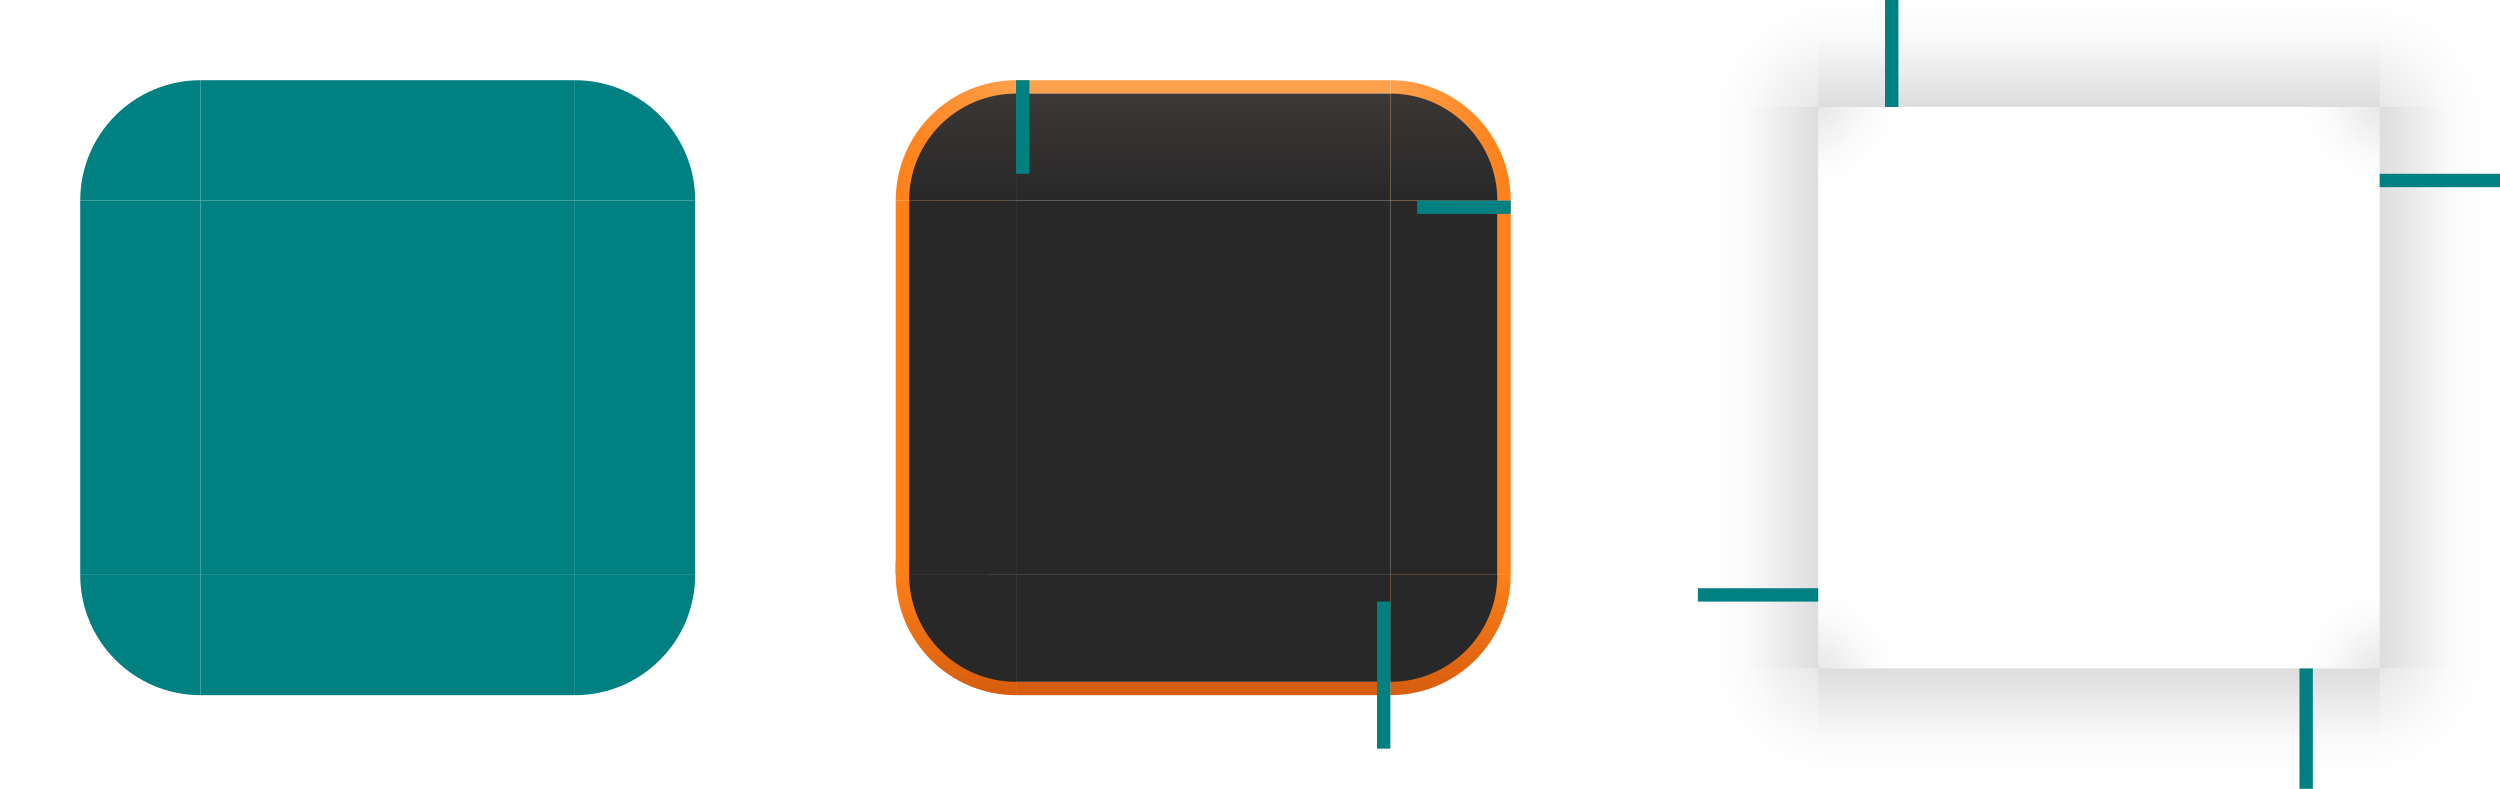
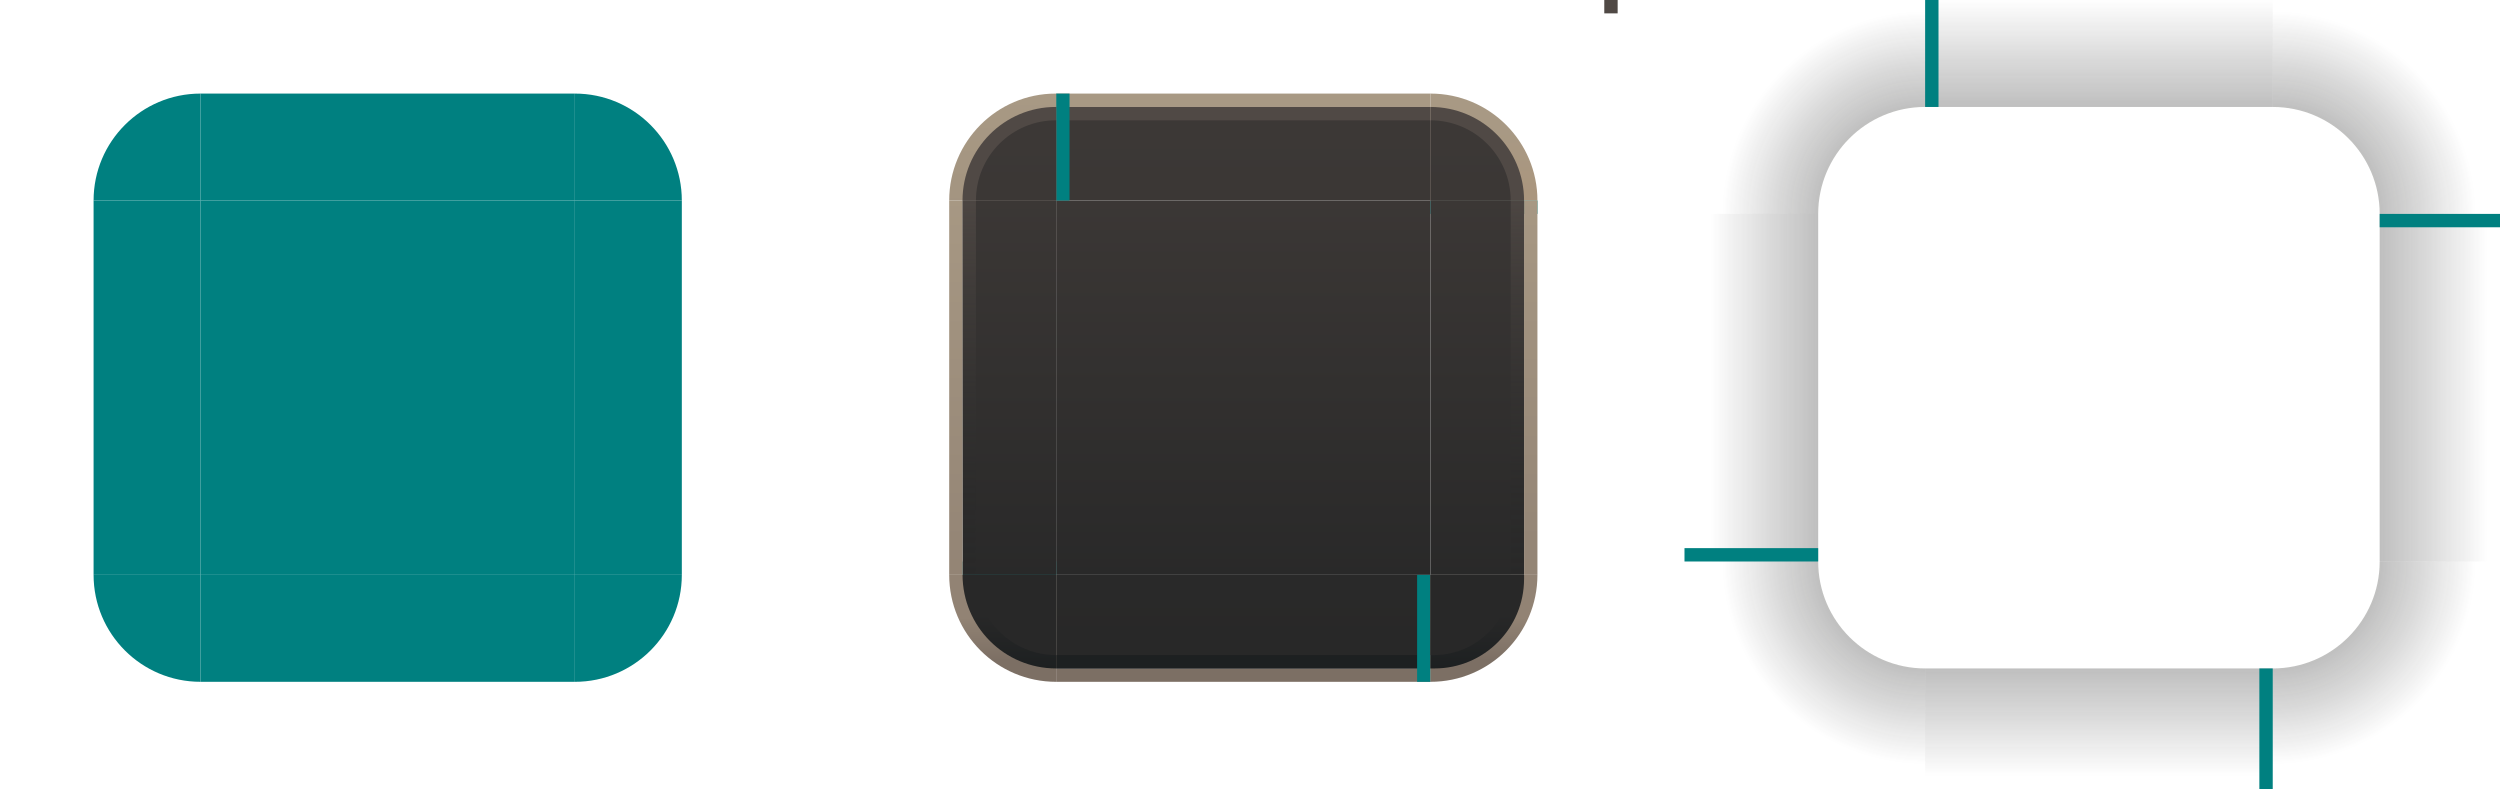
<svg xmlns="http://www.w3.org/2000/svg" xmlns:xlink="http://www.w3.org/1999/xlink" width="187" height="59" viewBox="0 0 187 59" version="1.1" id="svg879">
  <defs id="defs873">
-     <linearGradient id="linearGradient44">
-       <stop style="stop-color:#d65d0e;stop-opacity:1;" offset="0" id="stop45" />
-       <stop style="stop-color:#fe8019;stop-opacity:1;" offset="1" id="stop44" />
+     <linearGradient xlink:href="#linearGradient774" id="linearGradient56" x1="154" y1="23.25" x2="154" y2="9" gradientUnits="userSpaceOnUse" gradientTransform="matrix(1.67306,0,0,1.666667,-103.6513,-6.000002)" />
+     <linearGradient id="linearGradient774">
+       <stop style="stop-color:#928374;stop-opacity:1;" offset="0" id="stop773" />
+       <stop style="stop-color:#a89984;stop-opacity:1;" offset="1" id="stop774" />
    </linearGradient>
-     <linearGradient id="linearGradient42">
-       <stop style="stop-color:#fe8019;stop-opacity:1;" offset="0" id="stop42" />
-       <stop style="stop-color:#fea14c;stop-opacity:1;" offset="1" id="stop43" />
+     <linearGradient xlink:href="#linearGradient788" id="linearGradient2" gradientUnits="userSpaceOnUse" gradientTransform="matrix(2.00959,0,0,2,-154.4673,-10)" x1="152" y1="46" x2="152" y2="10" />
+     <linearGradient id="linearGradient788">
+       <stop style="stop-color:#282828;stop-opacity:1;" offset="0" id="stop787" />
+       <stop style="stop-color:#3c3836;stop-opacity:1;" offset="1" id="stop788" />
    </linearGradient>
-     <linearGradient id="linearGradient29">
-       <stop style="stop-color:#282828;stop-opacity:1;" offset="0" id="stop28" />
-       <stop style="stop-color:#3c3836;stop-opacity:1;" offset="1" id="stop29" />
+     <linearGradient xlink:href="#linearGradient788" id="linearGradient41225" x1="151" y1="47" x2="151" y2="11" gradientUnits="userSpaceOnUse" gradientTransform="matrix(6.999986,0,0,1,-910.9978,-4.833983e-7)" />
+     <linearGradient xlink:href="#linearGradient774" id="linearGradient98" x1="154" y1="47" x2="154" y2="11" gradientUnits="userSpaceOnUse" />
+     <linearGradient xlink:href="#linearGradient5" id="linearGradient6" gradientUnits="userSpaceOnUse" gradientTransform="matrix(1,0,0,0.9999988,-306,6.5831951e-5)" x1="154" y1="47" x2="154" y2="11" />
+     <linearGradient id="linearGradient5">
+       <stop style="stop-color:#1d2021;stop-opacity:0;" offset="0" id="stop5-2" />
+       <stop style="stop-color:#504945;stop-opacity:1;" offset="1" id="stop4" />
    </linearGradient>
-     <linearGradient id="linearGradient23">
-       <stop style="stop-color:#3c3836;stop-opacity:1;" offset="0" id="stop24" />
-       <stop style="stop-color:#282828;stop-opacity:1;" offset="1" id="stop23" />
+     <linearGradient xlink:href="#linearGradient788" id="linearGradient37" x1="127" y1="46" x2="127" y2="10" gradientUnits="userSpaceOnUse" gradientTransform="matrix(1,0,0,3.500001,-2.691925e-6,-25)" />
+     <linearGradient xlink:href="#linearGradient788" id="linearGradient41109" x1="118" y1="47" x2="118" y2="11" gradientUnits="userSpaceOnUse" gradientTransform="matrix(0.875,0,0,0.8749938,-97.25001,1065.145)" />
+     <linearGradient xlink:href="#linearGradient7-2" id="linearGradient10-0" gradientUnits="userSpaceOnUse" x1="153" y1="46" x2="153" y2="10" />
+     <linearGradient id="linearGradient7-2">
+       <stop style="stop-color:#d65d0e;stop-opacity:1;" offset="0" id="stop6-3" />
+       <stop style="stop-color:#a89984;stop-opacity:1;" offset="1" id="stop7-7" />
    </linearGradient>
-     <linearGradient id="linearGradient10">
-       <stop style="stop-color:#000000;stop-opacity:0.12;" offset="0" id="stop8" />
-       <stop style="stop-color:#000000;stop-opacity:0.02;" offset="0.714" id="stop9" />
-       <stop style="stop-color:#000000;stop-opacity:0;" offset="1" id="stop10" />
+     <linearGradient xlink:href="#linearGradient788" id="linearGradient1" gradientUnits="userSpaceOnUse" x1="152" y1="46" x2="152" y2="10" />
+     <linearGradient xlink:href="#linearGradient788" id="linearGradient8" gradientUnits="userSpaceOnUse" gradientTransform="matrix(7,0,0,1,-911,-4.833983e-7)" x1="151" y1="47" x2="151" y2="11" />
+     <linearGradient xlink:href="#linearGradient5" id="linearGradient4" gradientUnits="userSpaceOnUse" x1="154" y1="47" x2="154" y2="11" gradientTransform="translate(-1,9.9861363e-5)" />
+     <linearGradient xlink:href="#linearGradient650" id="linearGradient19" gradientUnits="userSpaceOnUse" x1="-115.8" y1="-47.2" x2="-115.8" y2="-48.4" gradientTransform="matrix(1.666673,0,0,1.666669,76.00069,32.66676)" />
+     <linearGradient id="linearGradient650">
+       <stop style="stop-color:#928374;stop-opacity:1;" offset="0" id="stop649" />
+       <stop style="stop-color:#7c6f64;stop-opacity:1;" offset="1" id="stop650" />
    </linearGradient>
-     <linearGradient id="linearGradient7">
-       <stop style="stop-color:#000000;stop-opacity:0.16;" offset="0" id="stop5" />
-       <stop style="stop-color:#000000;stop-opacity:0.02;" offset="0.714" id="stop6" />
-       <stop style="stop-color:#000000;stop-opacity:0;" offset="1" id="stop7" />
+     <linearGradient xlink:href="#linearGradient12" id="linearGradient13-5" x1="-119" y1="-48" x2="-119" y2="-45.714" gradientUnits="userSpaceOnUse" />
+     <linearGradient id="linearGradient12">
+       <stop style="stop-color:#1d2021;stop-opacity:1;" offset="0" id="stop13" />
+       <stop style="stop-color:#282828;stop-opacity:1;" offset="1" id="stop12" />
    </linearGradient>
-     <linearGradient xlink:href="#linearGradient7" id="linearGradient10172" gradientUnits="userSpaceOnUse" gradientTransform="matrix(2.666659,0,0,0.3809527,-1462.519,-296.3887)" x1="143.5" y1="998.52" x2="147" y2="998.52" />
-     <linearGradient xlink:href="#linearGradient7" id="linearGradient13" x1="191" y1="1088.52" x2="191" y2="1081.52" gradientUnits="userSpaceOnUse" gradientTransform="translate(0,0.9998779)" />
-     <linearGradient xlink:href="#linearGradient7" id="linearGradient15" x1="186" y1="1093.52" x2="179" y2="1093.52" gradientUnits="userSpaceOnUse" gradientTransform="translate(1,4.5820567e-5)" />
-     <radialGradient xlink:href="#linearGradient10" id="radialGradient17" cx="185.417" cy="1089.103" fx="185.417" fy="1089.103" r="3.5" gradientTransform="matrix(-1.204403e-5,-2.000004,2.000006,-1.2043753e-5,-1991.21,1460.367)" gradientUnits="userSpaceOnUse" />
-     <linearGradient xlink:href="#linearGradient29" id="linearGradient24" x1="44" y1="1022.52" x2="44" y2="1014.52" gradientUnits="userSpaceOnUse" />
-     <linearGradient xlink:href="#linearGradient23" id="linearGradient25" x1="-53" y1="-1014.52" x2="-53" y2="-1023.52" gradientUnits="userSpaceOnUse" />
-     <linearGradient xlink:href="#linearGradient42" id="linearGradient43" x1="-62" y1="-1019.02" x2="-53" y2="-1019.02" gradientUnits="userSpaceOnUse" />
-     <linearGradient xlink:href="#linearGradient44" id="linearGradient45" x1="-62" y1="-1019.02" x2="-53" y2="-1019.02" gradientUnits="userSpaceOnUse" />
-     <radialGradient xlink:href="#linearGradient10" id="radialGradient17-8" cx="185.417" cy="1089.103" fx="185.417" fy="1089.103" r="3.5" gradientTransform="matrix(-1.204403e-5,-2.000004,2.000006,-1.2043753e-5,-1991.21,1460.367)" gradientUnits="userSpaceOnUse" />
+     <linearGradient xlink:href="#linearGradient788" id="linearGradient40" x1="119" y1="48" x2="119" y2="12" gradientUnits="userSpaceOnUse" gradientTransform="matrix(1,0,0,3.500011,0,-120.0005)" />
+     <linearGradient xlink:href="#linearGradient650" id="linearGradient648" x1="-117" y1="-46" x2="-117" y2="-48" gradientUnits="userSpaceOnUse" />
+     <linearGradient xlink:href="#linearGradient12" id="linearGradient22" x1="-119" y1="-48" x2="-119" y2="-45.714" gradientUnits="userSpaceOnUse" />
+     <linearGradient xlink:href="#linearGradient774" id="linearGradient9" gradientUnits="userSpaceOnUse" x1="154" y1="47" x2="154" y2="11" />
+     <radialGradient xlink:href="#linearGradient47" id="radialGradient43" cx="156" cy="925.52" fx="156" fy="925.52" r="9.5" gradientUnits="userSpaceOnUse" gradientTransform="matrix(-1.777771,-5.1278088e-6,-5.1278066e-6,1.777773,473.337,-546.8433)" />
+     <linearGradient id="linearGradient47">
+       <stop style="stop-color:#282826;stop-opacity:0.751;" offset="0" id="stop46" />
+       <stop style="stop-color:#000000;stop-opacity:0;" offset="0.899" id="stop47" />
+     </linearGradient>
+     <linearGradient xlink:href="#linearGradient45" id="linearGradient32" x1="159.6" y1="925.52" x2="171" y2="925.52" gradientUnits="userSpaceOnUse" gradientTransform="matrix(1.666667,0,0,1.619433,-1353.52,-1429.586)" />
+     <linearGradient id="linearGradient45">
+       <stop style="stop-color:#282828;stop-opacity:0.753;" offset="0.014" id="stop44" />
+       <stop style="stop-color:#000000;stop-opacity:0;" offset="0.899" id="stop45" />
+     </linearGradient>
  </defs>
  <g id="layer1" transform="translate(73.00011,-1061.52)">
    <rect y="1074.52" x="68" height="32" width="32" id="shadow-center" style="opacity:1;fill:none;fill-opacity:1;stroke:none;stroke-width:1.3;stroke-linecap:butt;stroke-miterlimit:4;stroke-dasharray:none;stroke-opacity:1" />
-     <g transform="translate(2.7908936e-7,-8.999907)" id="shadow-top">
-       <rect style="opacity:1;fill:url(#linearGradient10172);fill-opacity:1;stroke:none;stroke-width:2.123;stroke-linecap:butt;stroke-miterlimit:4;stroke-dasharray:none;stroke-opacity:1" id="rect10168" width="8" height="32" x="-1078.52" y="68" transform="rotate(-90)" />
-       <rect y="1076.52" x="68" height="7" width="32" id="rect860" style="opacity:1;fill:none;fill-opacity:1;stroke:none;stroke-width:2.6;stroke-linecap:butt;stroke-miterlimit:4;stroke-dasharray:none;stroke-opacity:1" />
+     <g transform="matrix(0.8449998,0,0,1,12.50001,-8.999907)" id="shadow-top">
+       <rect y="1076.52" x="69.231" height="7" width="30.769" id="rect860" style="opacity:1;fill:none;fill-opacity:1;stroke:none;stroke-width:2.55;stroke-linecap:butt;stroke-miterlimit:4;stroke-dasharray:none;stroke-opacity:1" />
+       <rect style="opacity:0.75;fill:url(#linearGradient32);fill-opacity:1;stroke-width:4.271" id="rect31" width="10" height="30.769" x="-1078.52" y="69.231" transform="rotate(-90)" />
    </g>
    <rect style="fill:#008080;stroke:none;stroke-width:1.435;stroke-linecap:square" id="mask-center" width="28" height="28" x="-58" y="1076.52" />
    <g id="mask-topleft" transform="translate(-162,66.99994)">
-       <path style="fill:#008080;stroke:none;stroke-width:0.527;stroke-linecap:square" id="rect8" width="9" height="9" x="95" y="1000.52" d="m 104,1000.52 h 0 v 9 H 95 a 9,9 135 0 1 9,-9 z" />
+       <path style="fill:#008080;stroke:none;stroke-width:0.527;stroke-linecap:square" id="rect8" width="9" height="9" x="95" y="1000.52" d="m 104,1000.52 h 0 v 9 H 95 a 9,9 135 0 1 9,-9 z" transform="matrix(0.8888859,0,0,0.8888821,11.55587,112.1757)" />
    </g>
    <use x="0" y="0" xlink:href="#mask-top" id="mask-bottom" transform="matrix(1,0,0,-1,4.2792321e-8,2181.039)" />
    <use x="0" y="0" xlink:href="#mask-top" id="mask-right" transform="rotate(90,-44.00003,1090.52)" />
    <use x="0" y="0" xlink:href="#mask-top" id="mask-left" transform="rotate(-90,-44.00003,1090.52)" />
    <use x="0" y="0" xlink:href="#mask-topleft" id="mask-topright" transform="matrix(-1,0,0,1,-88.00003,6.3577349e-5)" />
    <use x="0" y="0" xlink:href="#mask-topleft" id="mask-bottomleft" transform="matrix(1,0,0,-1,-4.2792321e-8,2181.039)" />
    <use x="0" y="0" xlink:href="#mask-topleft" id="mask-bottomright" transform="rotate(180,-44.00003,1090.52)" />
-     <rect y="1076.52" x="3" height="28" width="28" id="center" style="opacity:1;fill:#282828;fill-opacity:1;stroke:none;stroke-width:1.75;stroke-miterlimit:4;stroke-dasharray:none;stroke-opacity:1" />
-     <rect y="1061.52" x="68" height="8" width="1" id="shadow-hint-top-margin" style="opacity:1;fill:#008080;fill-opacity:1;fill-rule:evenodd;stroke:none;stroke-width:3.487;stroke-linecap:square;stroke-linejoin:miter;stroke-miterlimit:4;stroke-dasharray:none;stroke-opacity:1;paint-order:normal" />
+     <rect y="1059.52" x="71" height="10" width="1" id="shadow-hint-top-margin" style="opacity:1;fill:#008080;fill-opacity:1;fill-rule:evenodd;stroke:none;stroke-width:3.899;stroke-linecap:square;stroke-linejoin:miter;stroke-miterlimit:4;stroke-dasharray:none;stroke-opacity:1;paint-order:normal" />
    <use x="0" y="0" xlink:href="#shadow-top" id="shadow-right" transform="rotate(90,84,1090.52)" />
-     <use x="0" y="0" xlink:href="#shadow-top" id="shadow-left" transform="rotate(-90,84,1090.52)" />
-     <use x="0" y="0" xlink:href="#shadow-top" id="shadow-bottom" transform="matrix(1,0,0,-1,2.7908936e-7,2181.039)" />
-     <use x="0" y="0" xlink:href="#shadow-topleft" id="shadow-topright" transform="matrix(-1,0,0,1,168,4.5820567e-5)" />
-     <use x="0" y="0" xlink:href="#shadow-topleft" id="shadow-bottomleft" transform="matrix(1,0,0,-1,-1.5279089e-5,2181.039)" />
+     <use x="0" y="0" xlink:href="#shadow-top" id="shadow-left" transform="matrix(0,-1.000001,1,0,-1006.52,1174.52)" />
+     <use x="0" y="0" xlink:href="#shadow-top" id="shadow-bottom" transform="matrix(1,0,0,-1,-7.3875522e-6,2181.039)" />
+     <use x="0" y="0" xlink:href="#shadow-topleft" id="shadow-topright" transform="matrix(-1,0,0,1,168,9.4412292e-5)" />
+     <use x="0" y="0" xlink:href="#shadow-topleft" id="shadow-bottomleft" transform="matrix(1,0,0,-1,-1.2556226e-5,2181.039)" />
    <use x="0" y="0" xlink:href="#shadow-topleft" id="shadow-bottomright" transform="rotate(180,84,1090.52)" />
-     <rect style="opacity:1;fill:#008080;fill-opacity:1;fill-rule:evenodd;stroke:none;stroke-width:3.699;stroke-linecap:square;stroke-linejoin:miter;stroke-miterlimit:4;stroke-dasharray:none;stroke-opacity:1;paint-order:normal" id="shadow-hint-bottom-margin" width="1" height="9" x="99" y="1111.52" />
-     <rect y="1074.52" x="105" height="1" width="9" id="shadow-hint-right-margin" style="opacity:1;fill:#008080;fill-opacity:1;fill-rule:evenodd;stroke:none;stroke-width:3.699;stroke-linecap:square;stroke-linejoin:miter;stroke-miterlimit:4;stroke-dasharray:none;stroke-opacity:1;paint-order:normal" />
-     <rect style="opacity:1;fill:#008080;fill-opacity:1;fill-rule:evenodd;stroke:none;stroke-width:3.699;stroke-linecap:square;stroke-linejoin:miter;stroke-miterlimit:4;stroke-dasharray:none;stroke-opacity:1;paint-order:normal" id="shadow-hint-left-margin" width="9" height="1" x="54" y="1105.52" />
-     <use x="0" y="0" xlink:href="#topright" id="topleft" transform="matrix(-1,0,0,1,34,-7.5245684e-5)" />
-     <g id="top" transform="matrix(0.8749999,0,0,1,-7.499999,53.99997)">
-       <rect style="fill:#fea14c;fill-opacity:1;stroke:none;stroke-width:2;stroke-miterlimit:4;stroke-dasharray:none;stroke-opacity:1" id="rect2" width="32" height="1" x="12" y="1013.52" />
-       <rect y="1014.52" x="12" height="8" width="32" id="rect1" style="opacity:1;fill:url(#linearGradient24);fill-opacity:1;stroke:none;stroke-width:2.309;stroke-miterlimit:4;stroke-dasharray:none;stroke-opacity:1" />
+     <rect style="opacity:1;fill:#008080;fill-opacity:1;fill-rule:evenodd;stroke:none;stroke-width:3.899;stroke-linecap:square;stroke-linejoin:miter;stroke-miterlimit:4;stroke-dasharray:none;stroke-opacity:1;paint-order:normal" id="shadow-hint-bottom-margin" width="1" height="10" x="96" y="1111.52" />
+     <rect y="1077.52" x="105" height="1" width="10" id="shadow-hint-right-margin" style="opacity:1;fill:#008080;fill-opacity:1;fill-rule:evenodd;stroke:none;stroke-width:3.899;stroke-linecap:square;stroke-linejoin:miter;stroke-miterlimit:4;stroke-dasharray:none;stroke-opacity:1;paint-order:normal" />
+     <rect style="opacity:1;fill:#008080;fill-opacity:1;fill-rule:evenodd;stroke:none;stroke-width:3.899;stroke-linecap:square;stroke-linejoin:miter;stroke-miterlimit:4;stroke-dasharray:none;stroke-opacity:1;paint-order:normal" id="shadow-hint-left-margin" width="10" height="1" x="53" y="1102.52" />
+     <g id="mask-top" transform="matrix(0.875,0,0,1,-147.25,79.99975)">
+       <rect style="fill:#008080;stroke:none;stroke-width:0.877;stroke-linecap:square" id="rect6" width="32" height="8" x="102" y="988.52" />
    </g>
-     <g id="bottom" transform="matrix(0.8749999,0,0,-1,-7.500001,2127.039)">
-       <rect style="fill:#d65d0e;fill-opacity:1;stroke:none;stroke-width:2;stroke-miterlimit:4;stroke-dasharray:none;stroke-opacity:1" id="rect2-0" width="32" height="1" x="12" y="1013.52" />
-       <rect y="1014.52" x="12" height="8" width="32" id="rect1-4" style="opacity:1;fill:#282828;fill-opacity:1;stroke:none;stroke-width:2.309;stroke-miterlimit:4;stroke-dasharray:none;stroke-opacity:1" />
+     <g id="shadow-topleft" transform="translate(-125,-21.00008)">
+       <path d="m 196,1081.631 v 8.889 a 8,8 0 0 0 -8,8 h -8.889 A 16.889,16.889 0 0 1 196,1081.631 Z" style="opacity:0.75;fill:url(#radialGradient43);stroke-width:2.311" id="path42" />
    </g>
-     <g id="right" transform="matrix(0,0.8749999,-1,0,1053.52,1066.02)">
-       <rect style="fill:#fe8019;fill-opacity:1;stroke:none;stroke-width:2;stroke-miterlimit:4;stroke-dasharray:none;stroke-opacity:1" id="rect2-2" width="32" height="1" x="12" y="1013.52" />
-       <rect y="1014.52" x="12" height="8" width="32" id="rect1-8" style="opacity:1;fill:#282828;fill-opacity:1;stroke:none;stroke-width:2.309;stroke-miterlimit:4;stroke-dasharray:none;stroke-opacity:1" />
+     <rect style="fill:#504945;stroke-width:2.6" id="hint-stretch-borders" width="1" height="1" x="47" y="1061.52" />
+     <rect style="fill:url(#linearGradient41109);fill-opacity:1;stroke:none;stroke-width:1.75;stroke-miterlimit:4;stroke-dasharray:none;stroke-opacity:1" id="center" width="28" height="28" x="6" y="1076.52" />
+     <g id="top" transform="matrix(0.875,0,0,1,-97.25,1059.52)">
+       <rect style="opacity:1;fill:url(#linearGradient37);fill-opacity:1;stroke:none;stroke-width:3.742;stroke-miterlimit:4;stroke-dasharray:none;stroke-opacity:1" id="rect41122" width="32" height="7" x="118" y="10" />
+       <rect style="opacity:1;fill:#a89984;fill-opacity:1;stroke:none;stroke-width:2;stroke-miterlimit:4;stroke-dasharray:none;stroke-opacity:1" id="rect41124" width="32" height="1" x="118" y="9" />
+       <rect style="fill:#504945;fill-opacity:1;stroke:none" id="rect1" width="22" height="1" x="7" y="1072.52" transform="matrix(1.454546,0,0,1,107.8182,-1062.52)" />
    </g>
-     <g id="mask-top" transform="matrix(0.875,0,0,1,-147.25,79.99975)">
-       <rect style="fill:#008080;stroke:none;stroke-width:0.93;stroke-linecap:square" id="rect6" width="32" height="9" x="102" y="987.52" />
+     <rect y="1068.52" x="6" height="8" width="1" id="hint-top-margin" style="fill:#008080;fill-opacity:1;fill-rule:evenodd;stroke:none;stroke-width:2.636;stroke-linecap:square;stroke-linejoin:miter;stroke-miterlimit:4;stroke-dasharray:none;stroke-opacity:1;paint-order:normal" />
+     <g id="bottom" transform="matrix(0.874999,0,0,1,-97.24987,1063.52)">
+       <rect style="opacity:1;fill:#7c6f64;fill-opacity:1;stroke:none;stroke-width:2;stroke-miterlimit:4;stroke-dasharray:none;stroke-opacity:1" id="rect41120" width="32" height="1" x="118" y="48" />
+       <rect style="opacity:1;fill:url(#linearGradient40);fill-opacity:1;stroke:none;stroke-width:3.742;stroke-miterlimit:4;stroke-dasharray:none;stroke-opacity:1" id="rect41111" width="32" height="7" x="118" y="41" />
+       <rect style="fill:#1d2021;fill-opacity:1;stroke:none;stroke-width:2;stroke-miterlimit:4;stroke-dasharray:none;stroke-opacity:1" id="rect41120-0" width="32" height="1" x="118" y="47" />
    </g>
-     <g id="shadow-topleft" transform="translate(-125,-21.00003)">
-       <rect style="opacity:0.5;fill:none;stroke-width:0.5;paint-order:stroke fill markers" id="rect9" width="13" height="13" x="180" y="1082.52" />
-       <path style="opacity:1;fill:url(#linearGradient13);stroke-width:0.5;paint-order:stroke fill markers" id="rect10" width="7" height="6" x="186" y="1082.52" d="m 186,1082.52 h 7 v 6 h -7 z" transform="matrix(0.7142861,0,0,1.333349,55.14279,-360.8563)" />
-       <path style="opacity:1;fill:url(#linearGradient15);stroke-width:0.5;paint-order:stroke fill markers" id="rect11" width="6" height="7" x="180" y="1088.52" d="m 180,1088.52 h 6 v 7 h -6 z" transform="matrix(1.333333,0,0,0.7142904,-59.99996,313.0005)" />
-       <path style="opacity:1;fill:url(#radialGradient17);stroke-width:0.5;paint-order:stroke fill markers" id="rect12" width="6" height="6" x="180" y="1082.52" d="m 180,1082.52 h 6 v 6 h -6 z" transform="rotate(180,187,1089.52)" />
-       <path style="fill:url(#radialGradient17-8);stroke-width:0.5;paint-order:stroke fill markers" id="rect12-3" width="6" height="6" x="180" y="1082.52" d="m 180,1082.52 h 6 v 6 h -6 z" transform="matrix(1.333333,0,0,1.333353,-60,-360.8611)" />
+     <g id="bottomleft" transform="translate(-116,1063.52)">
+       <path style="fill:url(#linearGradient648);fill-opacity:1;stroke:none;stroke-width:4.082;stroke-miterlimit:4;stroke-dasharray:none;stroke-opacity:1" id="rect41211" width="5" height="5" x="-119" y="-49" transform="matrix(-1.6,0,0,-1.6,-68.40006,-29.39999)" d="m -119,-49 a 5,5 45 0 1 5,5 v 0 h -5 z" />
+       <path style="fill:url(#linearGradient22);fill-opacity:1;stroke:none;stroke-width:4;stroke-miterlimit:4;stroke-dasharray:none;stroke-opacity:1" id="rect41173" width="4" height="4" x="-119" y="-48" transform="matrix(-1.749999,0,0,-1.74996,-86.24987,-35.99809)" d="m -119,-48 h 1e-5 a 4,4 45 0 1 4,4 v 9e-5 h -4 z" />
+       <path style="fill:#282828;fill-opacity:1;stroke:none;stroke-width:4;stroke-miterlimit:4;stroke-dasharray:none;stroke-opacity:1" id="rect41173-2" width="4" height="4" x="-119" y="-48" transform="matrix(-1.500001,0,0,-1.499966,-56.50015,-24.99835)" d="m -119,-48 h 1e-5 a 4,4 45 0 1 4,4 v 9e-5 h -4 z" />
    </g>
-     <g id="topright" transform="translate(-21.99998,53.00005)">
-       <path id="rect19-6" style="fill:url(#linearGradient43);stroke-width:1.5;fill-opacity:1" transform="scale(-1)" d="m -62,-1023.52 h 9 v 9 h -5e-5 a 9,9 45 0 1 -9,-9 z" />
-       <path style="opacity:1;fill:url(#linearGradient25);fill-opacity:1;stroke:none;stroke-width:1.333;stroke-miterlimit:4;stroke-dasharray:none;stroke-opacity:1" id="rect19" width="8" height="8" x="-61" y="-1023.52" transform="rotate(180,-5e-7,-2.9999999e-6)" d="m -61,-1023.52 h 8 v 8 l -1.64e-4,0 A 8,8 45 0 1 -61,-1023.52 Z" />
+     <rect style="fill:#008080;fill-opacity:1;fill-rule:evenodd;stroke:none;stroke-width:2.636;stroke-linecap:square;stroke-linejoin:miter;stroke-miterlimit:4;stroke-dasharray:none;stroke-opacity:1;paint-order:normal" id="hint-bottom-margin" width="1" height="8" x="33" y="1104.52" />
+     <rect y="1076.52" x="34" height="1" width="8" id="hint-right-margin" style="fill:#008080;fill-opacity:1;fill-rule:evenodd;stroke:none;stroke-width:2.636;stroke-linecap:square;stroke-linejoin:miter;stroke-miterlimit:4;stroke-dasharray:none;stroke-opacity:1;paint-order:normal" />
+     <rect style="fill:#008080;fill-opacity:1;fill-rule:evenodd;stroke:none;stroke-width:2.466;stroke-linecap:square;stroke-linejoin:miter;stroke-miterlimit:4;stroke-dasharray:none;stroke-opacity:1;paint-order:normal" id="hint-left-margin" width="7" height="1" x="-1" y="1103.52" />
+     <g id="topleft" transform="matrix(-0.9961786,0,0,0.9999999,151.4115,1059.52)">
+       <path style="opacity:1;fill:url(#linearGradient56);fill-opacity:1;stroke:none;stroke-width:3.34;stroke-miterlimit:4;stroke-dasharray:none;stroke-opacity:1" id="rect41189" width="5.019" height="5" x="148.981" y="9" d="M 148.981,9 H 149 a 5,5 45 0 1 5,5 h -5.019 z" transform="matrix(1.600001,0,0,1.599991,-92.4001,-5.399919)" />
+       <path style="opacity:1;fill:#504945;fill-opacity:1;stroke:none;stroke-width:4.01;stroke-miterlimit:4;stroke-dasharray:none;stroke-opacity:1" id="rect41191" width="4.019" height="4" x="148.981" y="10" d="M 148.981,10 H 149 a 4,4 45 0 1 4,4 h -4.019 z" transform="matrix(1.749285,0,0,1.749989,-114.6406,-7.499886)" />
+       <path style="fill:url(#linearGradient2);fill-opacity:1;stroke:none;stroke-width:4.01;stroke-miterlimit:4;stroke-dasharray:none;stroke-opacity:1" id="rect41191-0" width="4.019" height="4" x="148.981" y="10" d="M 148.981,10 H 149 a 4,4 45 0 1 4,4 h -4.019 z" transform="matrix(1.498568,0,0,1.499988,-77.28857,-3.999883)" />
    </g>
-     <g id="bottomright" transform="rotate(90,1.499969,1053.02)">
-       <path id="rect19-6-3" style="fill:url(#linearGradient45);fill-opacity:1;stroke-width:1.5" transform="scale(-1)" d="m -62,-1023.52 h 9 v 9 h -5e-5 a 9,9 45 0 1 -9,-9 z" />
-       <path style="opacity:1;fill:#282828;fill-opacity:1;stroke:none;stroke-width:1.333;stroke-miterlimit:4;stroke-dasharray:none;stroke-opacity:1" id="rect19-3" width="8" height="8" x="-61" y="-1023.52" transform="rotate(180,-5e-7,-2.9999999e-6)" d="m -61,-1023.52 h 8 v 8 l -1.64e-4,0 A 8,8 45 0 1 -61,-1023.52 Z" />
+     <g id="left" transform="matrix(-1,0,0,0.8749971,152,1065.145)">
+       <rect style="opacity:1;fill:url(#linearGradient41225);stroke:none;stroke-width:3.742;stroke-miterlimit:4;stroke-dasharray:none;stroke-opacity:1" id="rect98" width="7" height="32" x="146" y="13" />
+       <rect style="opacity:1;fill:url(#linearGradient9);stroke:none;stroke-width:2;stroke-miterlimit:4;stroke-dasharray:none;stroke-opacity:1" id="rect100" width="1" height="32" x="153" y="13" />
+       <rect style="fill:url(#linearGradient6);stroke:none;stroke-width:2;stroke-miterlimit:4;stroke-dasharray:none;stroke-opacity:1" id="rect8-4-9" width="1" height="32" x="-153" y="13" transform="scale(-1,1)" />
    </g>
-     <rect y="1067.52" x="3" height="7" width="1" id="hint-top-margin" style="opacity:1;fill:#008080;fill-opacity:1;fill-rule:evenodd;stroke:none;stroke-width:3.487;stroke-linecap:square;stroke-linejoin:miter;stroke-miterlimit:4;stroke-dasharray:none;stroke-opacity:1;paint-order:normal" />
-     <rect y="1076.52" x="33" height="1" width="7" id="hint-right-margin" style="opacity:1;fill:#008080;fill-opacity:1;fill-rule:evenodd;stroke:none;stroke-width:3.487;stroke-linecap:square;stroke-linejoin:miter;stroke-miterlimit:4;stroke-dasharray:none;stroke-opacity:1;paint-order:normal" />
-     <rect style="opacity:1;fill:#008080;fill-opacity:1;fill-rule:evenodd;stroke:none;stroke-width:3.487;stroke-linecap:square;stroke-linejoin:miter;stroke-miterlimit:4;stroke-dasharray:none;stroke-opacity:1;paint-order:normal" id="hint-left-margin" width="7" height="1" x="-6" y="1103.52" />
-     <rect style="opacity:1;fill:#008080;fill-opacity:1;fill-rule:evenodd;stroke:none;stroke-width:4.371;stroke-linecap:square;stroke-linejoin:miter;stroke-miterlimit:4;stroke-dasharray:none;stroke-opacity:1;paint-order:normal" id="hint-bottom-margin" width="1" height="11" x="30" y="1106.52" />
-     <use x="0" y="0" xlink:href="#bottomright" id="bottomleft" transform="matrix(-1,0,0,1,34.00004,0)" />
-     <use x="0" y="0" xlink:href="#right" id="left" transform="matrix(-1,0,0,1,33.99992,3.2883739e-5)" />
+     <g id="topright" transform="translate(-112,1059.52)">
+       <path style="opacity:1;fill:url(#linearGradient10-0);fill-opacity:1;stroke:none;stroke-width:2;stroke-miterlimit:4;stroke-dasharray:none;stroke-opacity:1" id="rect9-2" width="3" height="3" x="151" y="9" ry="0" d="m 151,9 a 3,3 45 0 1 3,3 v 0 h -3 z" transform="matrix(2.666669,0,0,2.666666,-256.6671,-15)" />
+       <path style="opacity:1;fill:#504945;fill-opacity:1;stroke:none;stroke-width:2;stroke-miterlimit:4;stroke-dasharray:none;stroke-opacity:1" id="rect10-2" width="2" height="2" x="151" y="10" d="m 151,10 a 2,2 45 0 1 2,2 h -2 z" ry="0" transform="matrix(3.5,0,0,3.5,-382.5,-25)" />
+       <path style="fill:url(#linearGradient1);fill-opacity:1;stroke:none;stroke-width:2;stroke-miterlimit:4;stroke-dasharray:none;stroke-opacity:1" id="rect10-7" width="2" height="2" x="151" y="10" d="m 151,10 a 2,2 45 0 1 2,2 h -2 z" ry="0" transform="matrix(3,0,0,3,-307,-19)" />
+     </g>
+     <g id="right" transform="matrix(1,0,0,0.8749941,-112,1065.145)">
+       <rect style="opacity:1;fill:url(#linearGradient8);stroke:none;stroke-width:3.742;stroke-miterlimit:4;stroke-dasharray:none;stroke-opacity:1" id="rect7" width="7" height="32" x="146" y="13" />
+       <rect style="opacity:1;fill:url(#linearGradient98);stroke:none;stroke-width:2;stroke-miterlimit:4;stroke-dasharray:none;stroke-opacity:1" id="rect8-8" width="1" height="32" x="153" y="13" />
+       <rect style="fill:url(#linearGradient4);stroke:none;stroke-width:2;stroke-miterlimit:4;stroke-dasharray:none;stroke-opacity:1" id="rect8-4" width="1" height="32" x="152" y="13" />
+     </g>
+     <g id="bottomright" transform="matrix(-1,0,0,1,156,1063.52)">
+       <path style="fill:url(#linearGradient19);fill-opacity:1;stroke:none;stroke-width:4.082;stroke-miterlimit:4;stroke-dasharray:none;stroke-opacity:1" id="rect17" width="5" height="5" x="-119" y="-49" transform="matrix(-1.600001,0,0,-1.6,-68.40012,-29.39999)" d="m -119,-49 a 5,5 45 0 1 5,5 v 0 H -119 Z" />
+       <path style="fill:url(#linearGradient13-5);fill-opacity:1;stroke:none;stroke-width:4;stroke-miterlimit:4;stroke-dasharray:none;stroke-opacity:1" id="rect18" width="4" height="4" x="-119" y="-48" transform="matrix(-1.75,0,0,-1.75,-86.25,-35.99999)" ry="0" d="m -119,-48 h 0.175 A 3.825,3.825 45 0 1 -115,-44.175 v 0.175 h -4 z" />
+       <path style="fill:#282828;fill-opacity:1;stroke:none;stroke-width:4;stroke-miterlimit:4;stroke-dasharray:none;stroke-opacity:1" id="rect18-5" width="4" height="4" x="-119" y="-48" transform="matrix(-1.5,0,0,-1.5,-56.50001,-24.99999)" ry="0" d="m -119,-48 h 0.175 A 3.825,3.825 45 0 1 -115,-44.175 v 0.175 h -4 z" />
+     </g>
  </g>
</svg>
